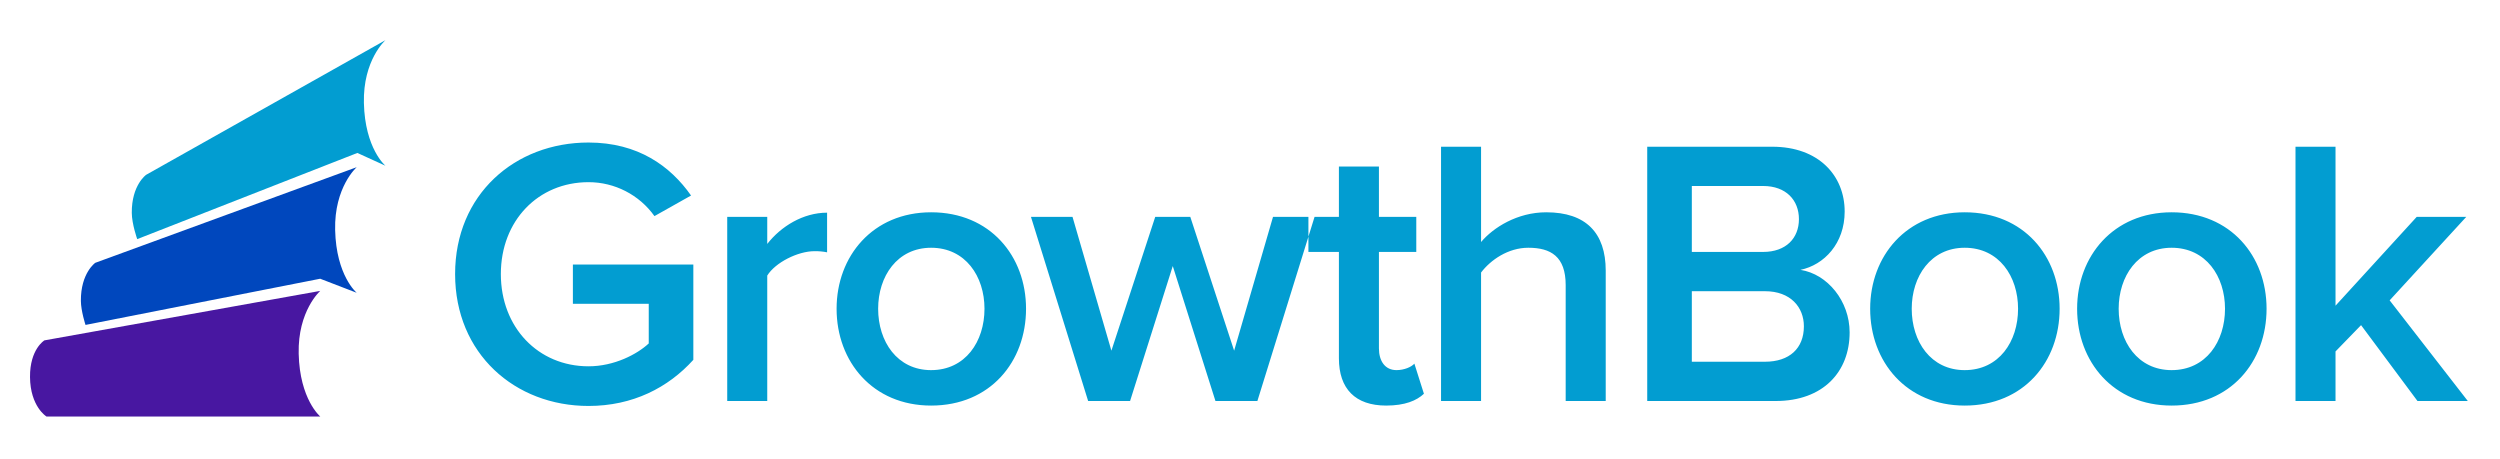
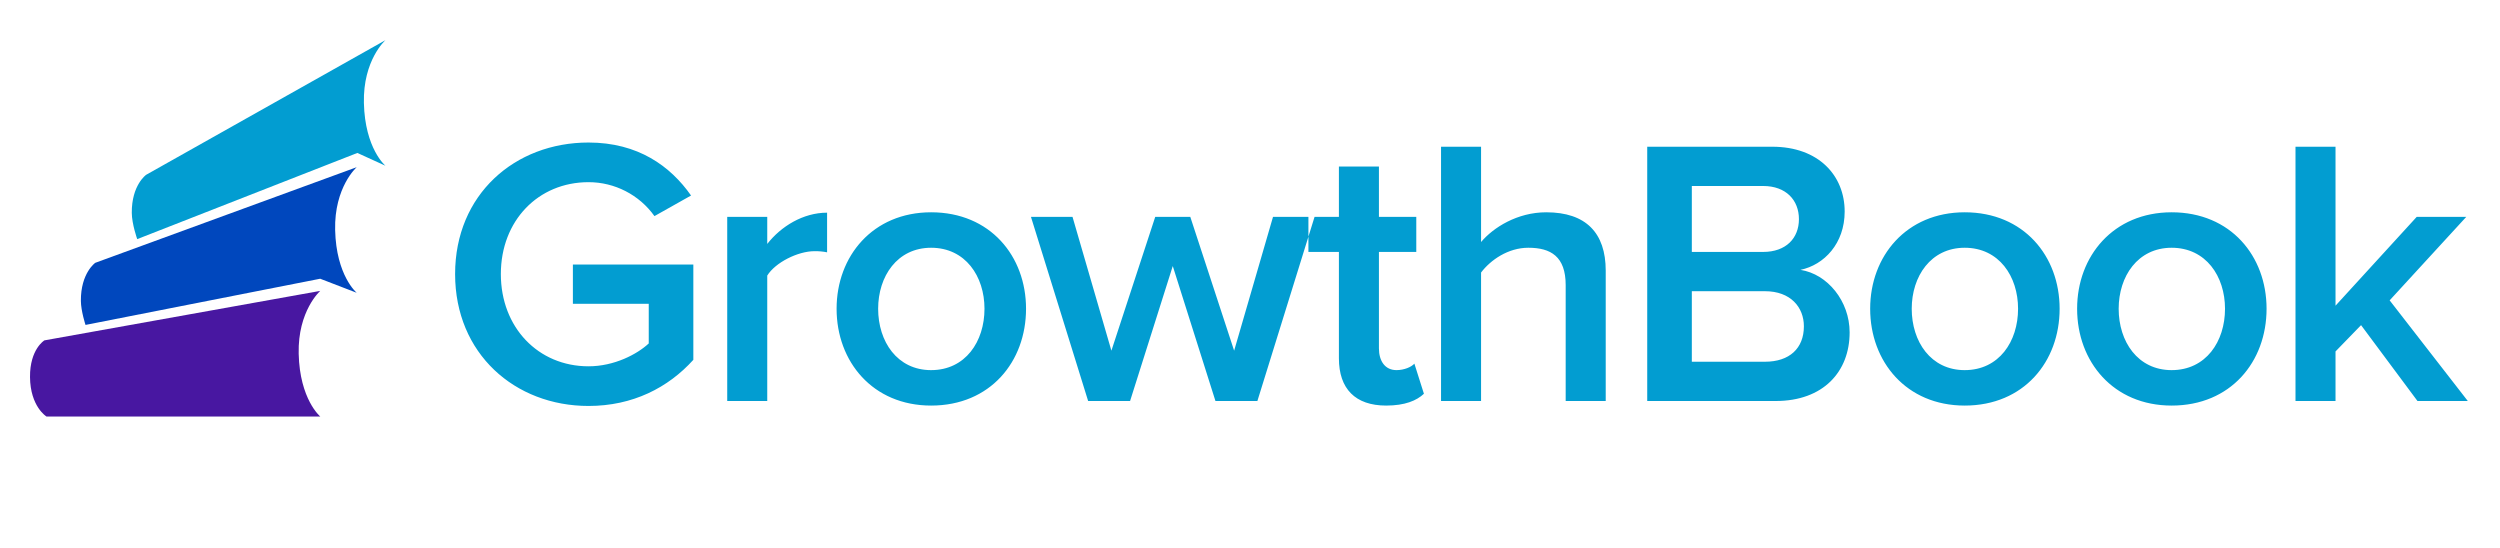
- <svg xmlns="http://www.w3.org/2000/svg" width="1749" height="321" viewBox="0 0 1749 321">
+ <svg xmlns="http://www.w3.org/2000/svg" width="1749" height="383" viewBox="0 0 1749 383">
  <defs>
    <style>
      .cls-1 {
        fill: #029dd1;
      }

      .cls-1, .cls-2, .cls-3 {
        fill-rule: evenodd;
      }

      .cls-2 {
        fill: #0047bd;
      }

      .cls-3 {
        fill: #4817a1;
      }
    </style>
  </defs>
  <g id="logo_mark" data-name="logo mark">
    <path id="book3" class="cls-1" d="M102.259,122.286l167.413-94.2s-15.783,13.884-15.089,43.938c0.74,32.029,15.089,43.939,15.089,43.939L250,107,96,167.287s-3.739-10.476-3.8-18.372C92.041,129.435,102.259,122.286,102.259,122.286Z" />
    <path id="book2" class="cls-2" d="M66.644,183.868l182.91-66.908s-15.783,13.884-15.089,43.939c0.74,32.029,15.089,43.938,15.089,43.938L224,195,59.827,227.317s-3.184-9.656-3.242-16.82C56.427,191.016,66.644,183.868,66.644,183.868Z" />
    <g id="book_1" data-name="book 1">
      <path id="book1" class="cls-3" d="M31.059,238.127l192.988-34.621s-15.783,13.884-15.089,43.938c0.74,32.029,15.089,43.939,15.089,43.939H32.5S21.168,284.5,21,263.756C20.842,244.275,31.059,238.127,31.059,238.127Z" />
    </g>
  </g>
  <path id="GrowthBook_text" data-name="GrowthBook text" class="cls-1" d="M318.391,191.727c0,55.742,41.867,92.281,93.335,92.281,30.934,0,55.734-12.8,73.334-32.271V185.06H400.792v27.471H453.86v27.737c-8,7.468-24,16-42.134,16-35.2,0-61.334-27.205-61.334-64.544s26.133-64.276,61.334-64.276a56.633,56.633,0,0,1,46.134,23.737l25.6-14.4c-14.4-20.537-37.067-37.072-71.734-37.072C360.258,99.714,318.391,135.986,318.391,191.727Zm190.374,88.814h28V192.794c5.6-9.068,21.334-17.069,33.067-17.069a41.294,41.294,0,0,1,8.8.8V148.788c-16.8,0-32.267,9.6-41.867,21.87V151.721h-28v128.82Zm142.652,3.2c41.334,0,66.4-30.671,66.4-67.743,0-36.806-25.067-67.477-66.4-67.477-40.8,0-66.135,30.671-66.135,67.477C585.282,253.07,610.616,283.741,651.417,283.741Zm0-24.8c-23.734,0-37.068-20-37.068-42.94,0-22.67,13.334-42.673,37.068-42.673,24,0,37.333,20,37.333,42.673C688.75,238.935,675.417,258.938,651.417,258.938Zm198.913,21.6h29.334l40-128.82H890.6l-27.2,93.615L832.73,151.721H808.2l-30.667,93.615-27.2-93.615H721.262l40,128.82H790.6l29.867-94.414Zm119.439,3.2c13.067,0,21.333-3.467,26.4-8.268L989.5,254.4c-2.133,2.4-7.2,4.534-12.533,4.534-8,0-12.267-6.4-12.267-15.2V176.258h26.134V151.721H964.7v-35.2h-28v35.205H915.368v24.537H936.7V250.67C936.7,272.006,948.169,283.741,969.769,283.741Zm125.581-3.2h28.01V189.327c0-26.4-13.87-40.806-41.61-40.806-20.26,0-37.06,10.668-45.6,20.8V102.647h-28V280.541h28v-89.88c6.67-8.8,18.94-17.336,33.07-17.336,15.73,0,26.13,6.134,26.13,26.137v81.079Zm57.05,0h89.87c33.33,0,51.73-20.537,51.73-48.007,0-21.87-15.47-40.807-34.4-43.74,16.53-3.467,30.93-18.4,30.93-40.806,0-25.071-18.13-45.341-50.66-45.341H1152.4V280.541Zm31.2-104.283v-46.14h49.87c16,0,25.06,9.868,25.06,23.2s-9.06,22.936-25.06,22.936H1183.6Zm0,76.812V203.729h51.2c17.87,0,27.2,11.2,27.2,24.537,0,15.469-10.13,24.8-27.2,24.8h-51.2Zm190.91,30.671c41.33,0,66.4-30.671,66.4-67.743,0-36.806-25.07-67.477-66.4-67.477-40.8,0-66.14,30.671-66.14,67.477C1308.37,253.07,1333.71,283.741,1374.51,283.741Zm0-24.8c-23.73,0-37.07-20-37.07-42.94,0-22.67,13.34-42.673,37.07-42.673,24,0,37.33,20,37.33,42.673C1411.84,238.935,1398.51,258.938,1374.51,258.938Zm144.78,24.8c41.33,0,66.4-30.671,66.4-67.743,0-36.806-25.07-67.477-66.4-67.477-40.8,0-66.14,30.671-66.14,67.477C1453.15,253.07,1478.49,283.741,1519.29,283.741Zm0-24.8c-23.74,0-37.07-20-37.07-42.94,0-22.67,13.33-42.673,37.07-42.673,24,0,37.33,20,37.33,42.673C1556.62,238.935,1543.29,258.938,1519.29,258.938Zm171.98,21.6h35.2L1671.8,210.13l53.6-58.409h-34.66l-56.81,62.143V102.647h-28V280.541h28V245.869l17.87-18.4Z" />
</svg>
